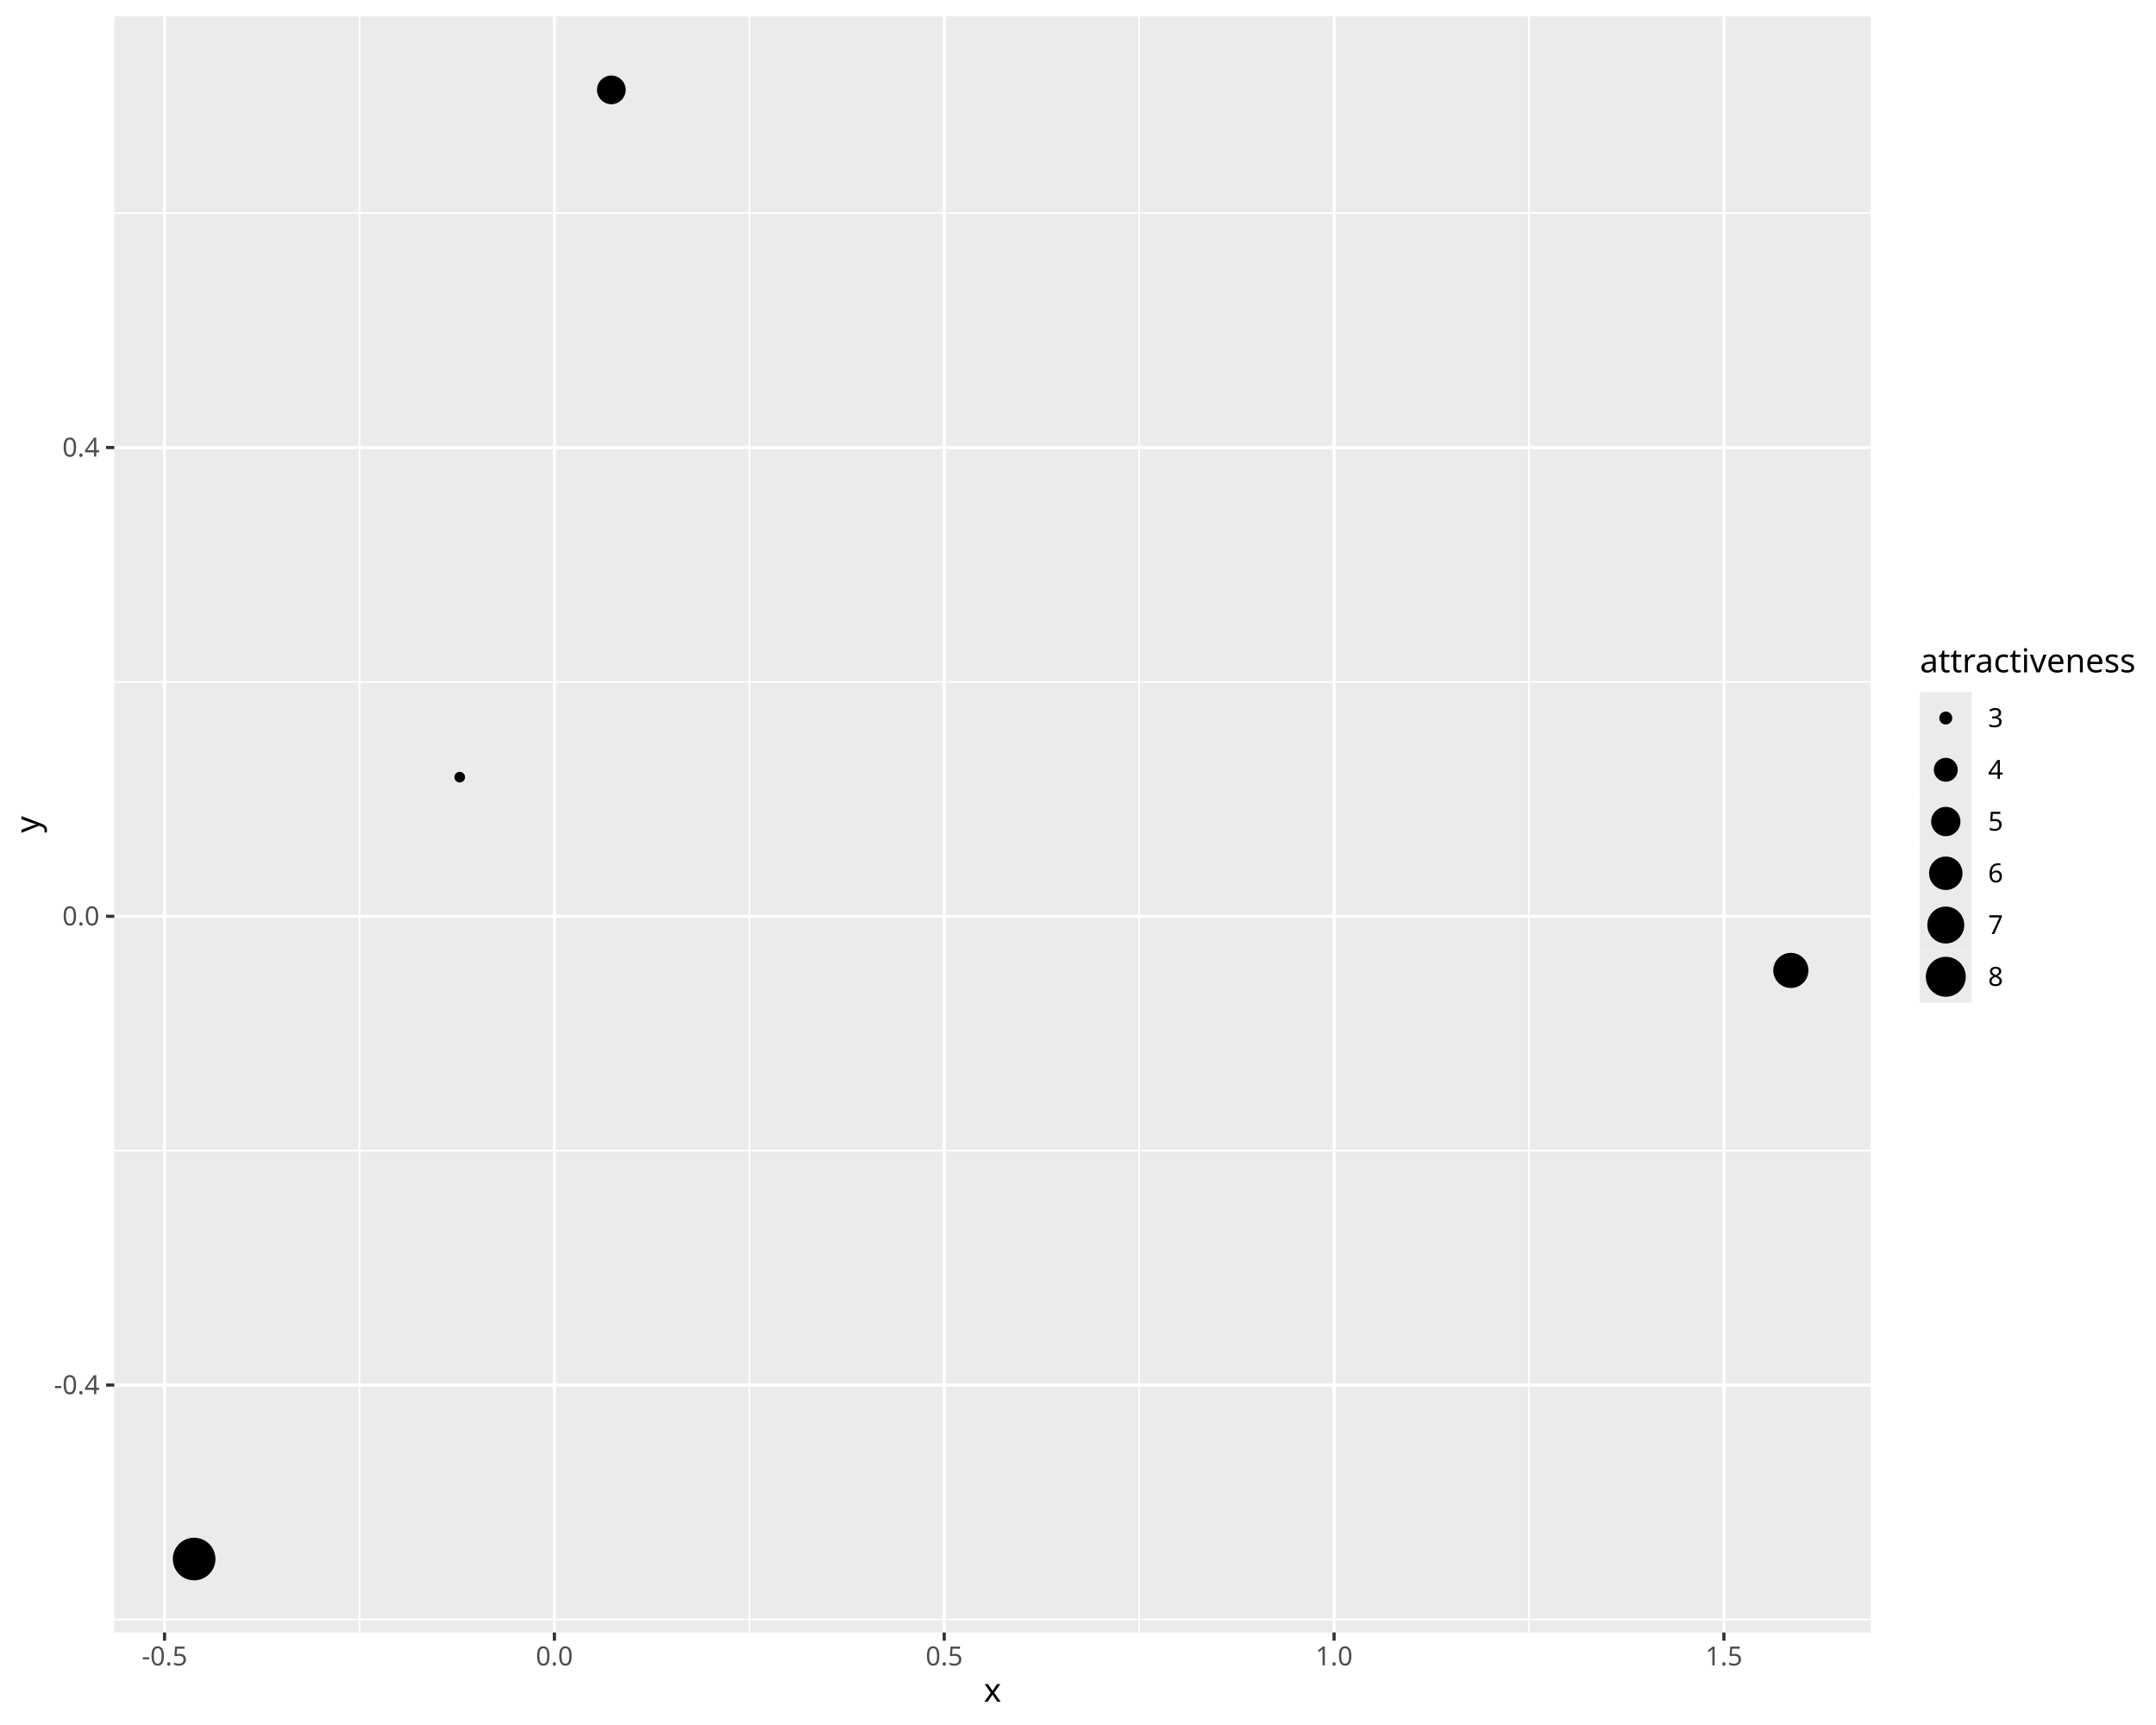
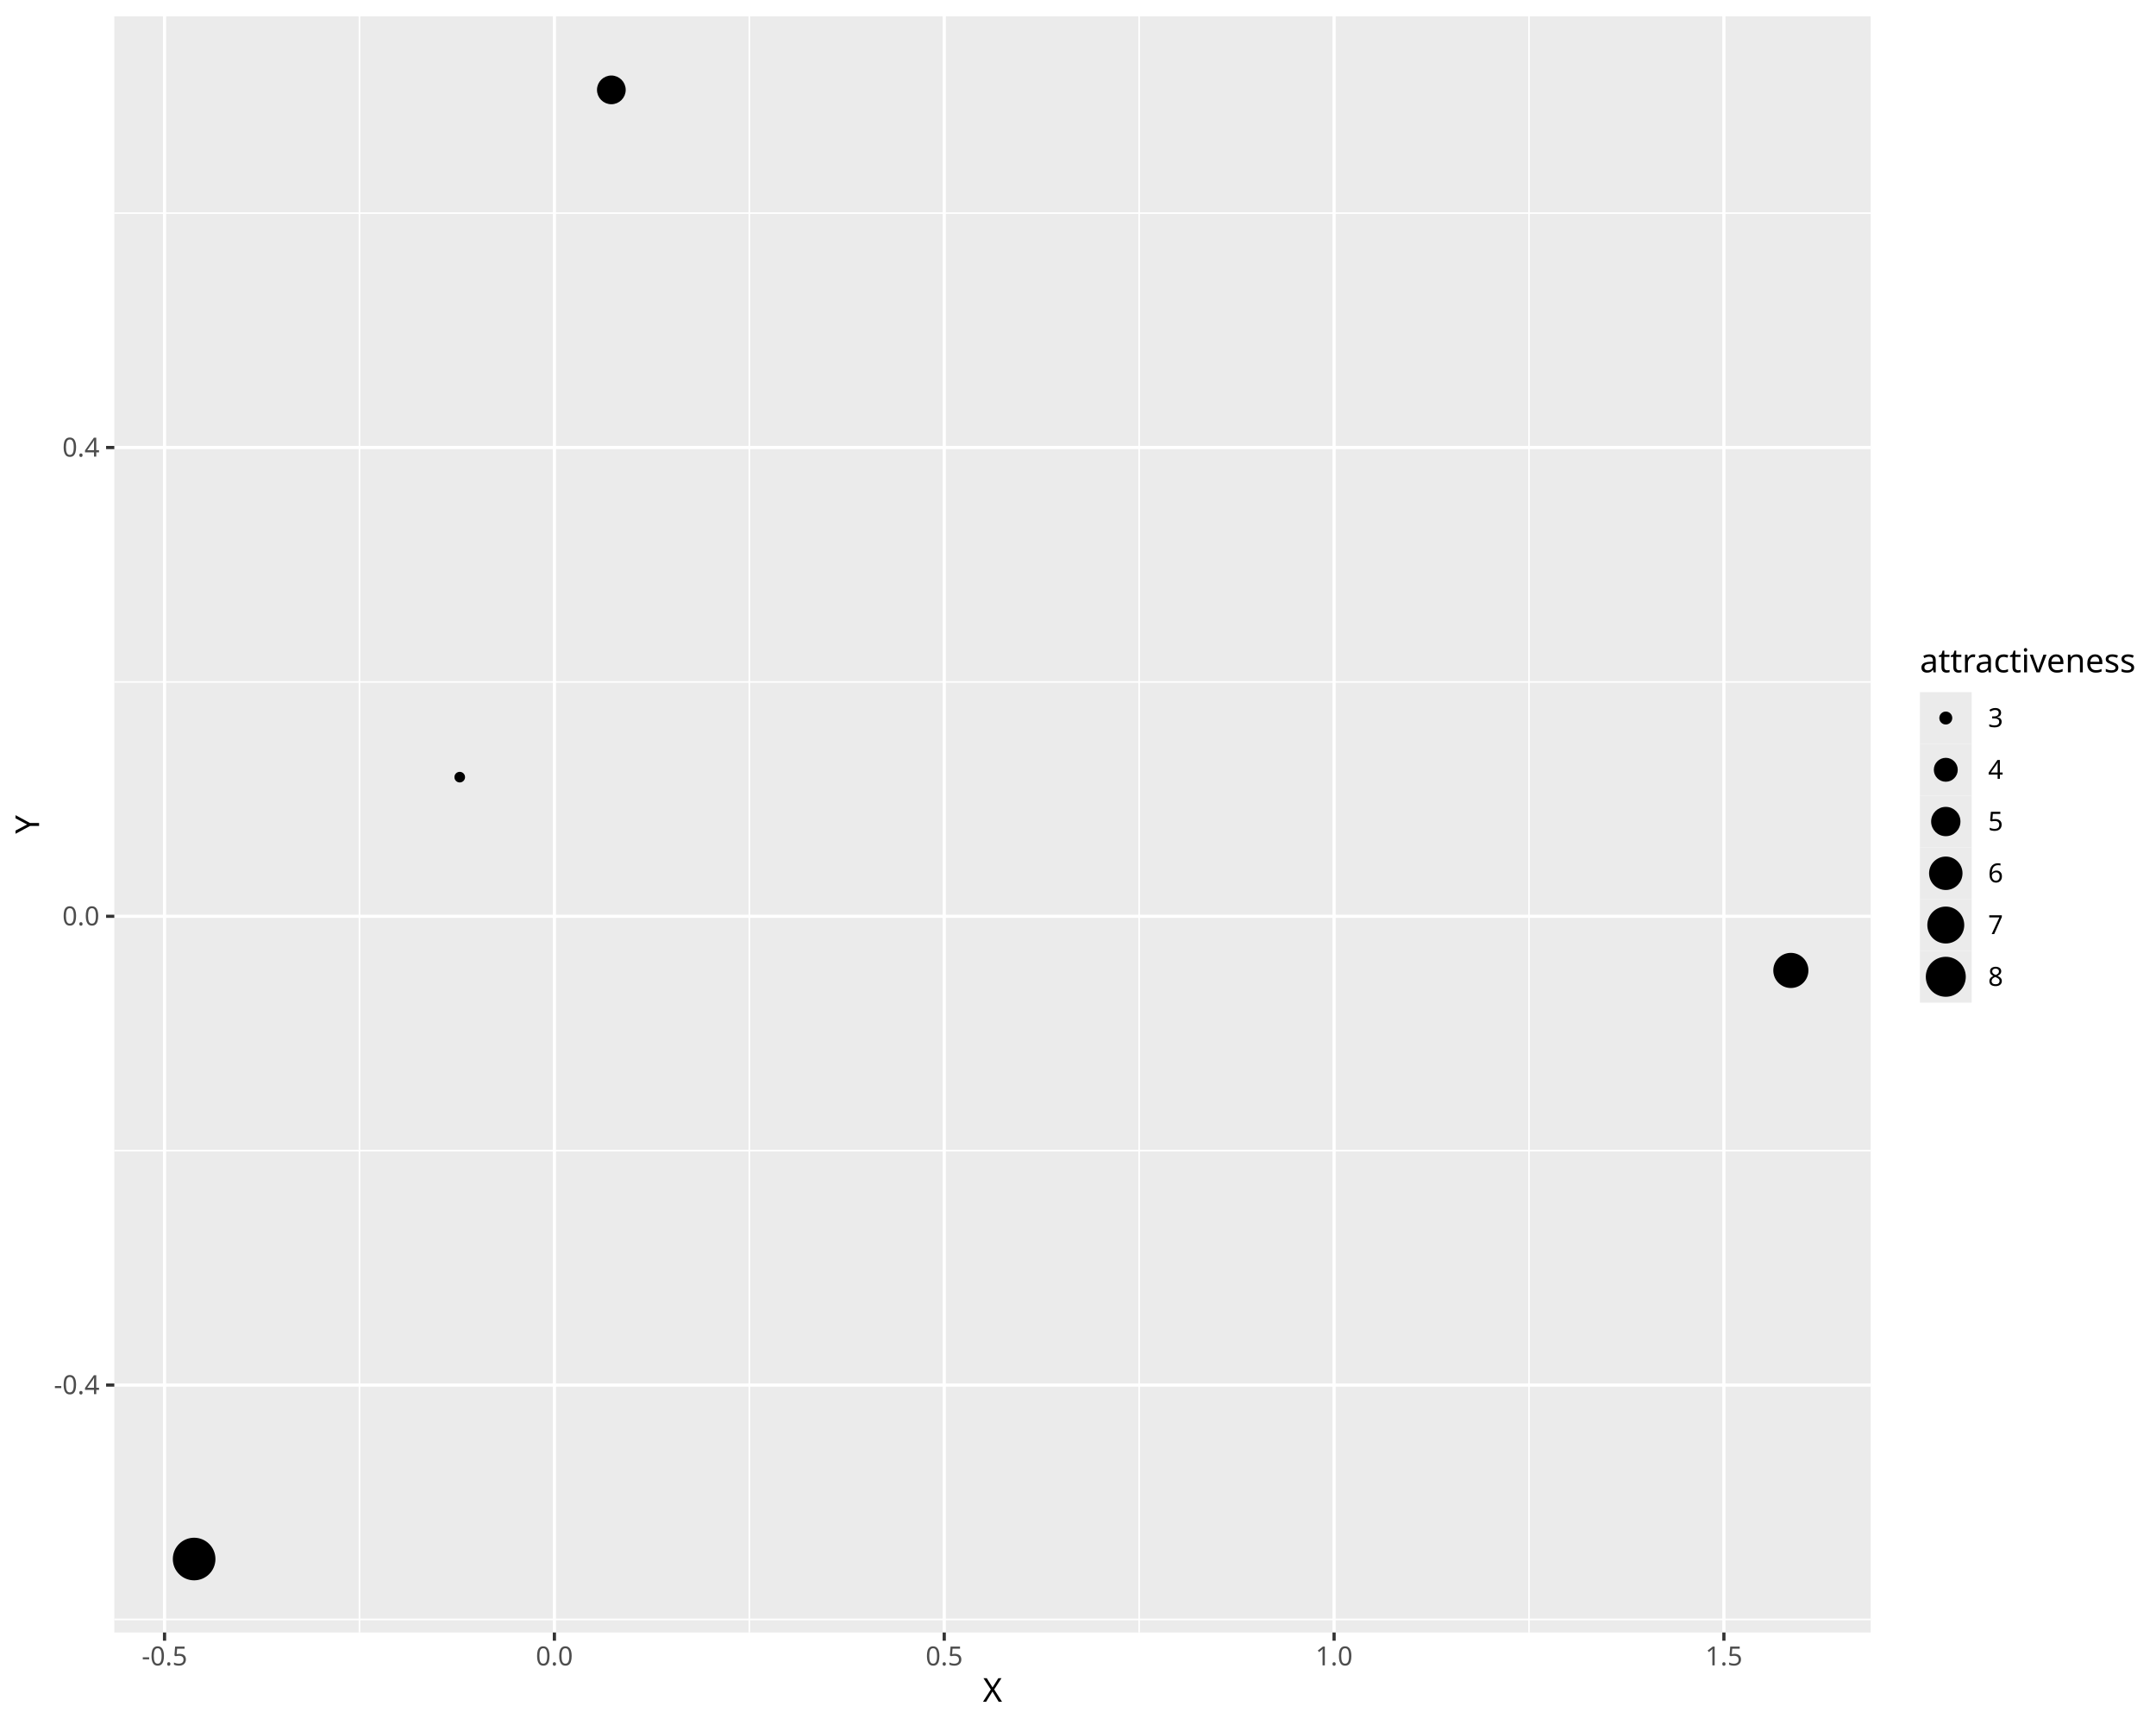
<svg xmlns="http://www.w3.org/2000/svg" class="svglite" data-engine-version="2.0" width="720.00pt" height="576.00pt" viewBox="0 0 720.00 576.00">
  <defs>
    <style type="text/css">
    .svglite line, .svglite polyline, .svglite polygon, .svglite path, .svglite rect, .svglite circle {
      fill: none;
      stroke: #000000;
      stroke-linecap: round;
      stroke-linejoin: round;
      stroke-miterlimit: 10.00;
    }
  </style>
  </defs>
  <rect width="100%" height="100%" style="stroke: none; fill: #FFFFFF;" />
  <defs>
    <clipPath id="cpMC4wMHw3MjAuMDB8MC4wMHw1NzYuMDA=">
      <rect x="0.00" y="0.00" width="720.00" height="576.00" />
    </clipPath>
  </defs>
  <g clip-path="url(#cpMC4wMHw3MjAuMDB8MC4wMHw1NzYuMDA=)">
    <rect x="-0" y="0.00" width="720.00" height="576.00" style="stroke-width: 1.07; stroke: #FFFFFF; fill: #FFFFFF;" />
  </g>
  <defs>
    <clipPath id="cpMzguMTd8NjI0LjcyfDUuNDh8NTQ1LjEx">
      <rect x="38.17" y="5.48" width="586.55" height="539.63" />
    </clipPath>
  </defs>
  <g clip-path="url(#cpMzguMTd8NjI0LjcyfDUuNDh8NTQ1LjEx)">
    <rect x="38.17" y="5.48" width="586.55" height="539.63" style="stroke-width: 1.07; stroke: none; fill: #EBEBEB;" />
    <polyline points="38.17,540.75 624.72,540.75 " style="stroke-width: 0.53; stroke: #FFFFFF; stroke-linecap: butt;" />
    <polyline points="38.17,384.23 624.72,384.23 " style="stroke-width: 0.53; stroke: #FFFFFF; stroke-linecap: butt;" />
    <polyline points="38.17,227.70 624.72,227.70 " style="stroke-width: 0.53; stroke: #FFFFFF; stroke-linecap: butt;" />
    <polyline points="38.17,71.17 624.72,71.17 " style="stroke-width: 0.53; stroke: #FFFFFF; stroke-linecap: butt;" />
    <polyline points="120.04,545.11 120.04,5.48 " style="stroke-width: 0.53; stroke: #FFFFFF; stroke-linecap: butt;" />
    <polyline points="250.23,545.11 250.23,5.48 " style="stroke-width: 0.53; stroke: #FFFFFF; stroke-linecap: butt;" />
    <polyline points="380.42,545.11 380.42,5.48 " style="stroke-width: 0.53; stroke: #FFFFFF; stroke-linecap: butt;" />
    <polyline points="510.61,545.11 510.61,5.48 " style="stroke-width: 0.53; stroke: #FFFFFF; stroke-linecap: butt;" />
    <polyline points="38.17,462.49 624.72,462.49 " style="stroke-width: 1.07; stroke: #FFFFFF; stroke-linecap: butt;" />
    <polyline points="38.17,305.96 624.72,305.96 " style="stroke-width: 1.07; stroke: #FFFFFF; stroke-linecap: butt;" />
    <polyline points="38.17,149.44 624.72,149.44 " style="stroke-width: 1.07; stroke: #FFFFFF; stroke-linecap: butt;" />
    <polyline points="54.95,545.11 54.95,5.48 " style="stroke-width: 1.07; stroke: #FFFFFF; stroke-linecap: butt;" />
    <polyline points="185.14,545.11 185.14,5.48 " style="stroke-width: 1.07; stroke: #FFFFFF; stroke-linecap: butt;" />
    <polyline points="315.33,545.11 315.33,5.48 " style="stroke-width: 1.07; stroke: #FFFFFF; stroke-linecap: butt;" />
    <polyline points="445.52,545.11 445.52,5.48 " style="stroke-width: 1.07; stroke: #FFFFFF; stroke-linecap: butt;" />
    <polyline points="575.70,545.11 575.70,5.48 " style="stroke-width: 1.07; stroke: #FFFFFF; stroke-linecap: butt;" />
    <circle cx="598.06" cy="324.04" r="5.51" style="stroke-width: 0.71; fill: #000000;" />
    <circle cx="153.53" cy="259.50" r="1.42" style="stroke-width: 0.71; fill: #000000;" />
    <circle cx="64.83" cy="520.58" r="6.76" style="stroke-width: 0.71; fill: #000000;" />
    <circle cx="204.16" cy="30.01" r="4.44" style="stroke-width: 0.71; fill: #000000;" />
  </g>
  <g clip-path="url(#cpMC4wMHw3MjAuMDB8MC4wMHw1NzYuMDA=)">
    <text x="33.24" y="465.52" text-anchor="end" style="font-size: 8.80px; fill: #4D4D4D; font-family: sans;" textLength="15.16px" lengthAdjust="spacingAndGlyphs">-0.4</text>
    <text x="33.24" y="308.99" text-anchor="end" style="font-size: 8.80px; fill: #4D4D4D; font-family: sans;" textLength="12.23px" lengthAdjust="spacingAndGlyphs">0.0</text>
    <text x="33.24" y="152.47" text-anchor="end" style="font-size: 8.80px; fill: #4D4D4D; font-family: sans;" textLength="12.23px" lengthAdjust="spacingAndGlyphs">0.4</text>
    <polyline points="35.43,462.49 38.17,462.49 " style="stroke-width: 1.07; stroke: #333333; stroke-linecap: butt;" />
    <polyline points="35.43,305.96 38.17,305.96 " style="stroke-width: 1.07; stroke: #333333; stroke-linecap: butt;" />
    <polyline points="35.43,149.44 38.17,149.44 " style="stroke-width: 1.07; stroke: #333333; stroke-linecap: butt;" />
    <polyline points="54.95,547.85 54.95,545.11 " style="stroke-width: 1.07; stroke: #333333; stroke-linecap: butt;" />
    <polyline points="185.14,547.85 185.14,545.11 " style="stroke-width: 1.07; stroke: #333333; stroke-linecap: butt;" />
    <polyline points="315.33,547.85 315.33,545.11 " style="stroke-width: 1.07; stroke: #333333; stroke-linecap: butt;" />
    <polyline points="445.52,547.85 445.52,545.11 " style="stroke-width: 1.07; stroke: #333333; stroke-linecap: butt;" />
    <polyline points="575.70,547.85 575.70,545.11 " style="stroke-width: 1.07; stroke: #333333; stroke-linecap: butt;" />
    <text x="54.95" y="556.10" text-anchor="middle" style="font-size: 8.80px; fill: #4D4D4D; font-family: sans;" textLength="15.16px" lengthAdjust="spacingAndGlyphs">-0.5</text>
    <text x="185.14" y="556.10" text-anchor="middle" style="font-size: 8.80px; fill: #4D4D4D; font-family: sans;" textLength="12.23px" lengthAdjust="spacingAndGlyphs">0.0</text>
    <text x="315.33" y="556.10" text-anchor="middle" style="font-size: 8.80px; fill: #4D4D4D; font-family: sans;" textLength="12.23px" lengthAdjust="spacingAndGlyphs">0.5</text>
    <text x="445.52" y="556.10" text-anchor="middle" style="font-size: 8.80px; fill: #4D4D4D; font-family: sans;" textLength="12.23px" lengthAdjust="spacingAndGlyphs">1.0</text>
    <text x="575.70" y="556.10" text-anchor="middle" style="font-size: 8.80px; fill: #4D4D4D; font-family: sans;" textLength="12.23px" lengthAdjust="spacingAndGlyphs">1.5</text>
-     <text x="331.45" y="568.24" text-anchor="middle" style="font-size: 11.00px; font-family: sans;" textLength="5.50px" lengthAdjust="spacingAndGlyphs">x</text>
-     <text transform="translate(13.05,275.30) rotate(-90)" text-anchor="middle" style="font-size: 11.00px; font-family: sans;" textLength="5.50px" lengthAdjust="spacingAndGlyphs">y</text>
+     <text x="331.45" y="568.24" text-anchor="middle" style="font-size: 11.00px; font-family: sans;" textLength="7.34px" lengthAdjust="spacingAndGlyphs">X</text>
+     <text transform="translate(13.05,275.30) rotate(-90)" text-anchor="middle" style="font-size: 11.00px; font-family: sans;" textLength="7.34px" lengthAdjust="spacingAndGlyphs">Y</text>
    <rect x="635.68" y="210.31" width="78.84" height="129.97" style="stroke-width: 1.07; stroke: none; fill: #FFFFFF;" />
    <text x="641.16" y="224.50" style="font-size: 11.00px; font-family: sans;" textLength="67.88px" lengthAdjust="spacingAndGlyphs">attractiveness</text>
    <rect x="641.16" y="231.12" width="17.28" height="17.28" style="stroke-width: 1.07; stroke: none; fill: #EBEBEB;" />
    <circle cx="649.80" cy="239.76" r="1.81" style="stroke-width: 0.71; fill: #000000;" />
    <rect x="641.16" y="248.40" width="17.28" height="17.28" style="stroke-width: 1.07; stroke: none; fill: #EBEBEB;" />
    <circle cx="649.80" cy="257.04" r="3.64" style="stroke-width: 0.71; fill: #000000;" />
    <rect x="641.16" y="265.68" width="17.28" height="17.28" style="stroke-width: 1.07; stroke: none; fill: #EBEBEB;" />
    <circle cx="649.80" cy="274.32" r="4.54" style="stroke-width: 0.71; fill: #000000;" />
    <rect x="641.16" y="282.96" width="17.28" height="17.28" style="stroke-width: 1.07; stroke: none; fill: #EBEBEB;" />
    <circle cx="649.80" cy="291.60" r="5.23" style="stroke-width: 0.71; fill: #000000;" />
    <rect x="641.16" y="300.24" width="17.28" height="17.28" style="stroke-width: 1.07; stroke: none; fill: #EBEBEB;" />
    <circle cx="649.80" cy="308.88" r="5.81" style="stroke-width: 0.71; fill: #000000;" />
    <rect x="641.16" y="317.52" width="17.28" height="17.28" style="stroke-width: 1.07; stroke: none; fill: #EBEBEB;" />
    <circle cx="649.80" cy="326.16" r="6.32" style="stroke-width: 0.71; fill: #000000;" />
    <text x="663.92" y="242.79" style="font-size: 8.80px; font-family: sans;" textLength="4.89px" lengthAdjust="spacingAndGlyphs">3</text>
    <text x="663.92" y="260.07" style="font-size: 8.80px; font-family: sans;" textLength="4.89px" lengthAdjust="spacingAndGlyphs">4</text>
    <text x="663.92" y="277.35" style="font-size: 8.80px; font-family: sans;" textLength="4.89px" lengthAdjust="spacingAndGlyphs">5</text>
    <text x="663.92" y="294.63" style="font-size: 8.80px; font-family: sans;" textLength="4.89px" lengthAdjust="spacingAndGlyphs">6</text>
    <text x="663.92" y="311.91" style="font-size: 8.80px; font-family: sans;" textLength="4.89px" lengthAdjust="spacingAndGlyphs">7</text>
    <text x="663.92" y="329.19" style="font-size: 8.80px; font-family: sans;" textLength="4.89px" lengthAdjust="spacingAndGlyphs">8</text>
  </g>
</svg>
